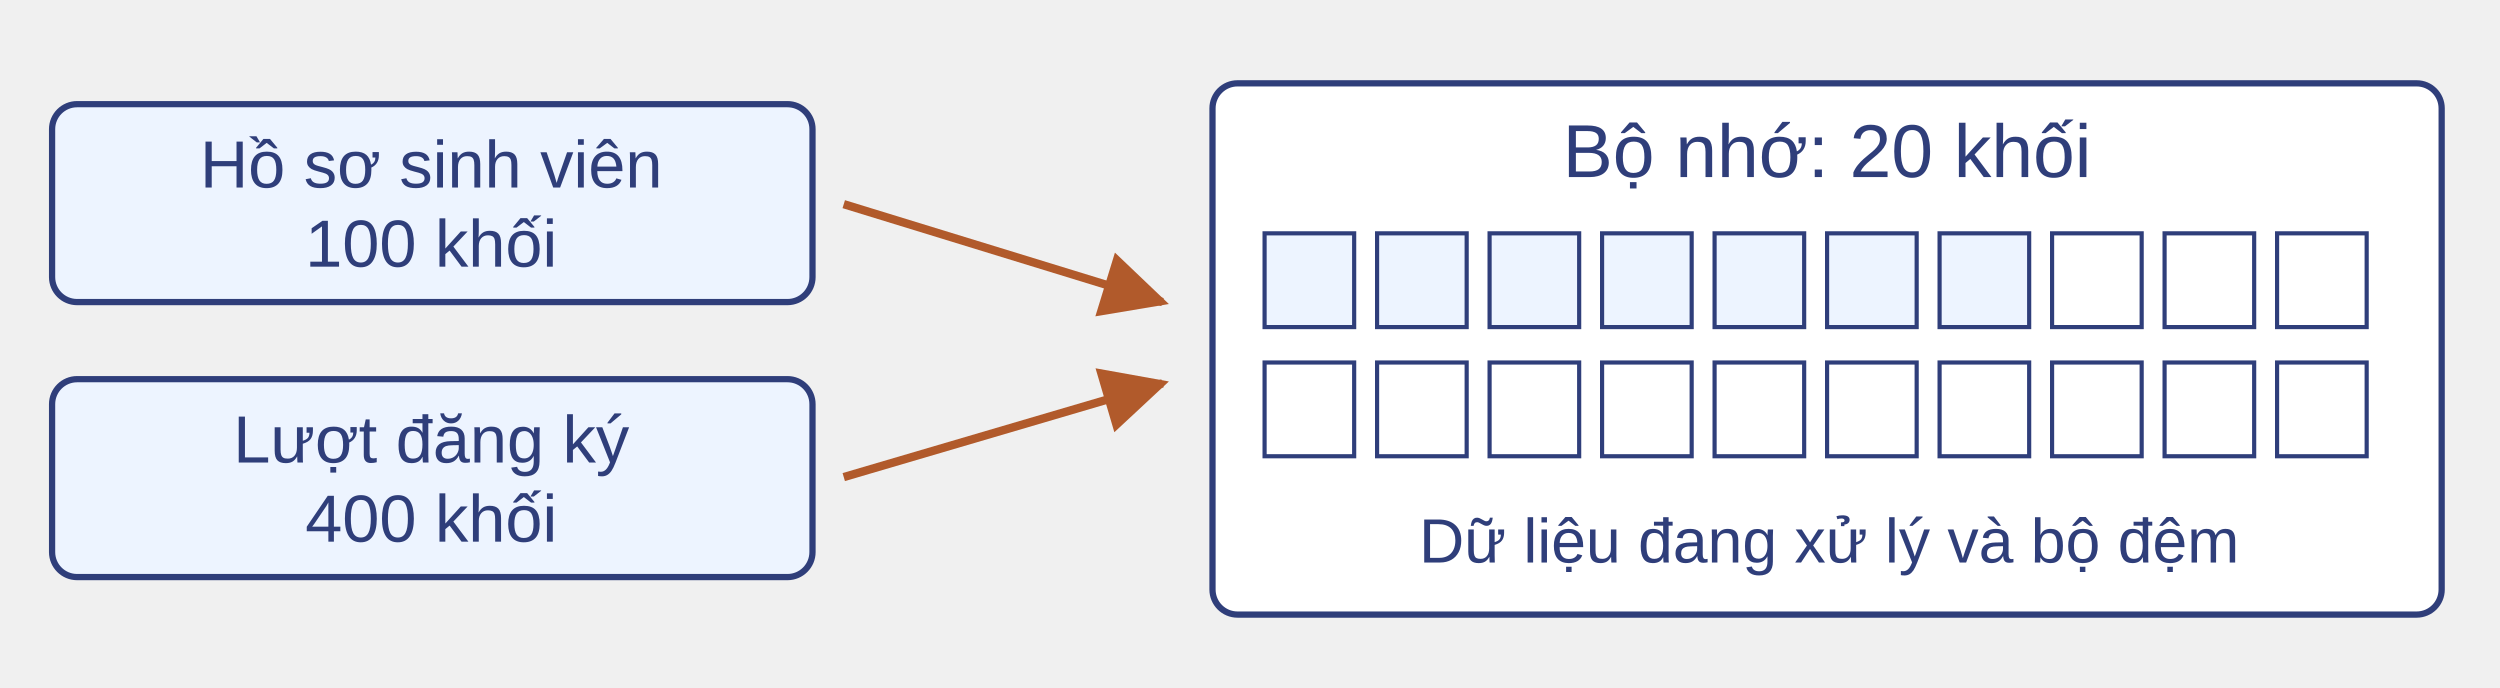
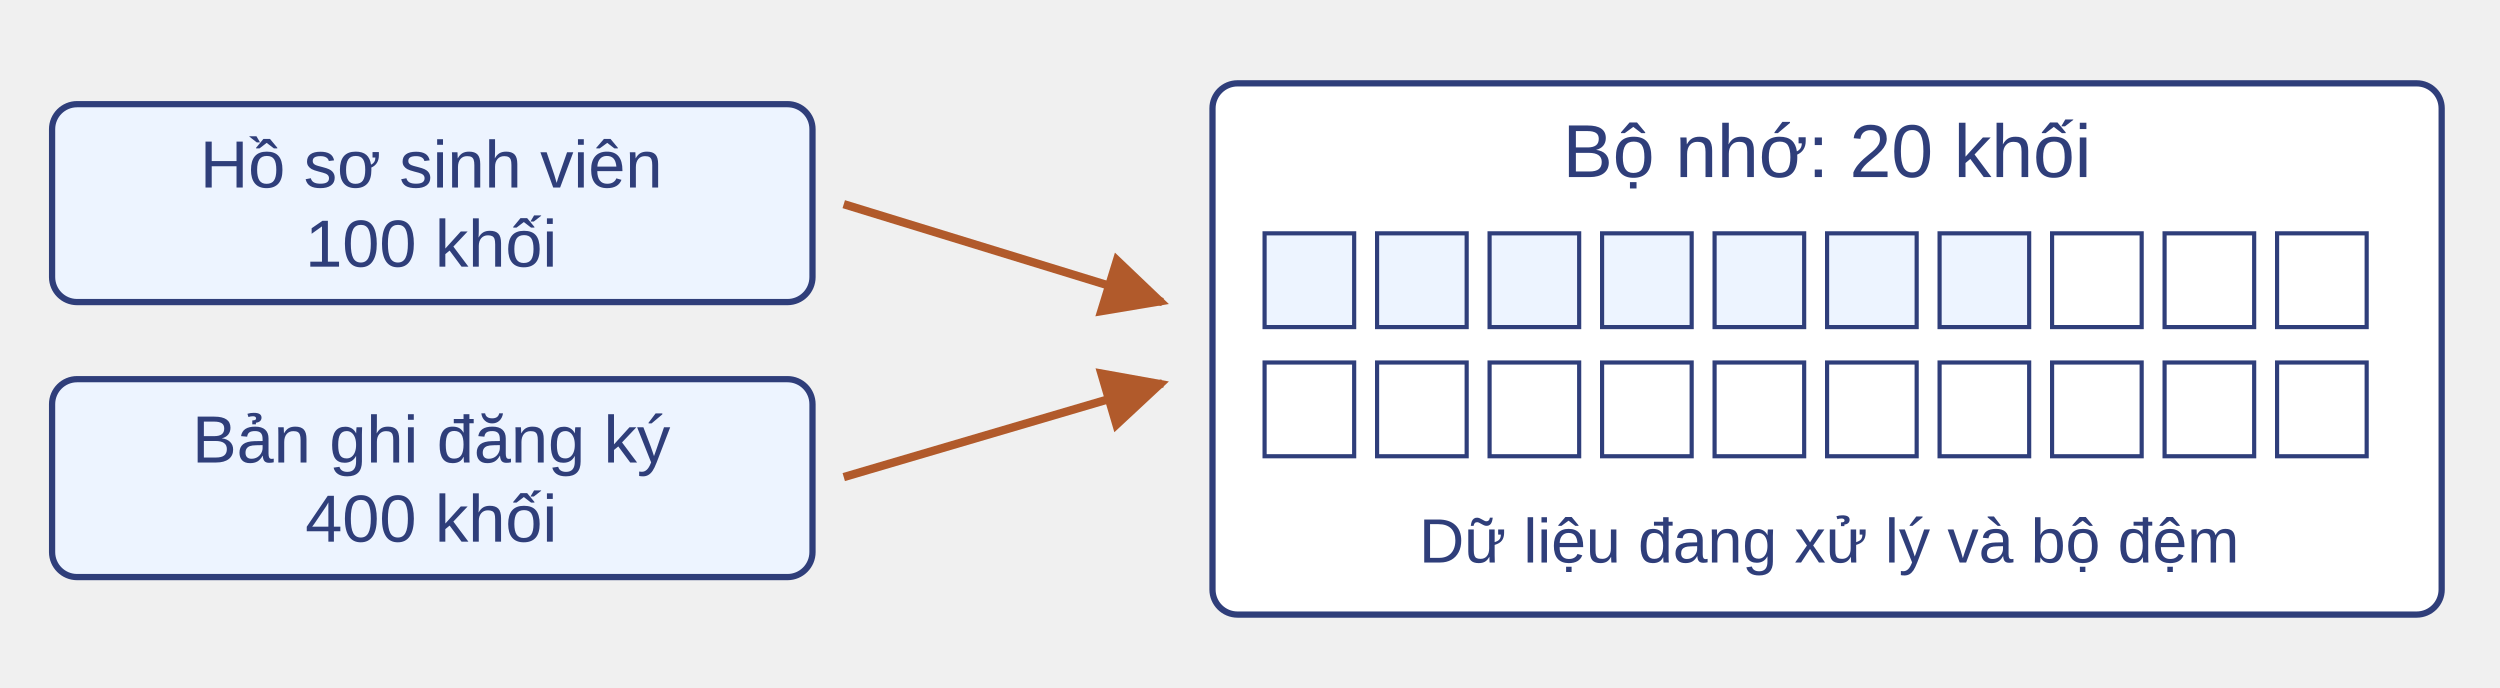
<svg xmlns="http://www.w3.org/2000/svg" width="1200" height="330" viewBox="0 0 1200 330" role="img" aria-labelledby="title desc">
  <defs>
    <marker id="arrow" viewBox="0 0 10 10" refX="9" refY="5" markerWidth="8" markerHeight="8" orient="auto">
      <path d="M0 0L10 5L0 10z" fill="#b15a2b" />
    </marker>
  </defs>
  <g font-family="Arial, sans-serif">
    <rect x="25" y="50" width="365" height="95" rx="12" fill="#edf4ff" stroke="#2f3e7a" stroke-width="3" />
    <text x="207" y="90" font-size="32" text-anchor="middle" fill="#2f3e7a">Hồ sơ sinh viên</text>
    <text x="207" y="128" font-size="32" text-anchor="middle" fill="#2f3e7a">100 khối</text>
    <rect x="25" y="182" width="365" height="95" rx="12" fill="#edf4ff" stroke="#2f3e7a" stroke-width="3" />
-     <text x="207" y="222" font-size="32" text-anchor="middle" fill="#2f3e7a">Lượt đăng ký</text>
+     <text x="207" y="222" font-size="32" text-anchor="middle" fill="#2f3e7a">Bản ghi đăng ký</text>
    <text x="207" y="260" font-size="32" text-anchor="middle" fill="#2f3e7a">400 khối</text>
    <path d="M 405 98 L 558 145" fill="none" stroke="#b15a2b" stroke-width="4" marker-end="url(#arrow)" />
    <path d="M 405 229 L 558 184" fill="none" stroke="#b15a2b" stroke-width="4" marker-end="url(#arrow)" />
    <rect x="582" y="40" width="590" height="255" rx="12" fill="#fff" stroke="#2f3e7a" stroke-width="3" />
    <text x="877" y="85" font-size="36" text-anchor="middle" fill="#2f3e7a">Bộ nhớ: 20 khối</text>
    <rect x="607" y="112" width="43" height="45" fill="#edf4ff" stroke="#2f3e7a" stroke-width="2" />
    <rect x="661" y="112" width="43" height="45" fill="#edf4ff" stroke="#2f3e7a" stroke-width="2" />
    <rect x="715" y="112" width="43" height="45" fill="#edf4ff" stroke="#2f3e7a" stroke-width="2" />
    <rect x="769" y="112" width="43" height="45" fill="#edf4ff" stroke="#2f3e7a" stroke-width="2" />
    <rect x="823" y="112" width="43" height="45" fill="#edf4ff" stroke="#2f3e7a" stroke-width="2" />
    <rect x="877" y="112" width="43" height="45" fill="#edf4ff" stroke="#2f3e7a" stroke-width="2" />
    <rect x="931" y="112" width="43" height="45" fill="#edf4ff" stroke="#2f3e7a" stroke-width="2" />
    <rect x="985" y="112" width="43" height="45" fill="#fff" stroke="#2f3e7a" stroke-width="2" />
    <rect x="1039" y="112" width="43" height="45" fill="#fff" stroke="#2f3e7a" stroke-width="2" />
    <rect x="1093" y="112" width="43" height="45" fill="#fff" stroke="#2f3e7a" stroke-width="2" />
    <rect x="607" y="174" width="43" height="45" fill="#fff" stroke="#2f3e7a" stroke-width="2" />
    <rect x="661" y="174" width="43" height="45" fill="#fff" stroke="#2f3e7a" stroke-width="2" />
    <rect x="715" y="174" width="43" height="45" fill="#fff" stroke="#2f3e7a" stroke-width="2" />
    <rect x="769" y="174" width="43" height="45" fill="#fff" stroke="#2f3e7a" stroke-width="2" />
    <rect x="823" y="174" width="43" height="45" fill="#fff" stroke="#2f3e7a" stroke-width="2" />
    <rect x="877" y="174" width="43" height="45" fill="#fff" stroke="#2f3e7a" stroke-width="2" />
    <rect x="931" y="174" width="43" height="45" fill="#fff" stroke="#2f3e7a" stroke-width="2" />
    <rect x="985" y="174" width="43" height="45" fill="#fff" stroke="#2f3e7a" stroke-width="2" />
    <rect x="1039" y="174" width="43" height="45" fill="#fff" stroke="#2f3e7a" stroke-width="2" />
    <rect x="1093" y="174" width="43" height="45" fill="#fff" stroke="#2f3e7a" stroke-width="2" />
    <text x="878" y="270" font-size="30" text-anchor="middle" fill="#2f3e7a">Dữ liệu đang xử lý và bộ đệm</text>
  </g>
</svg>
